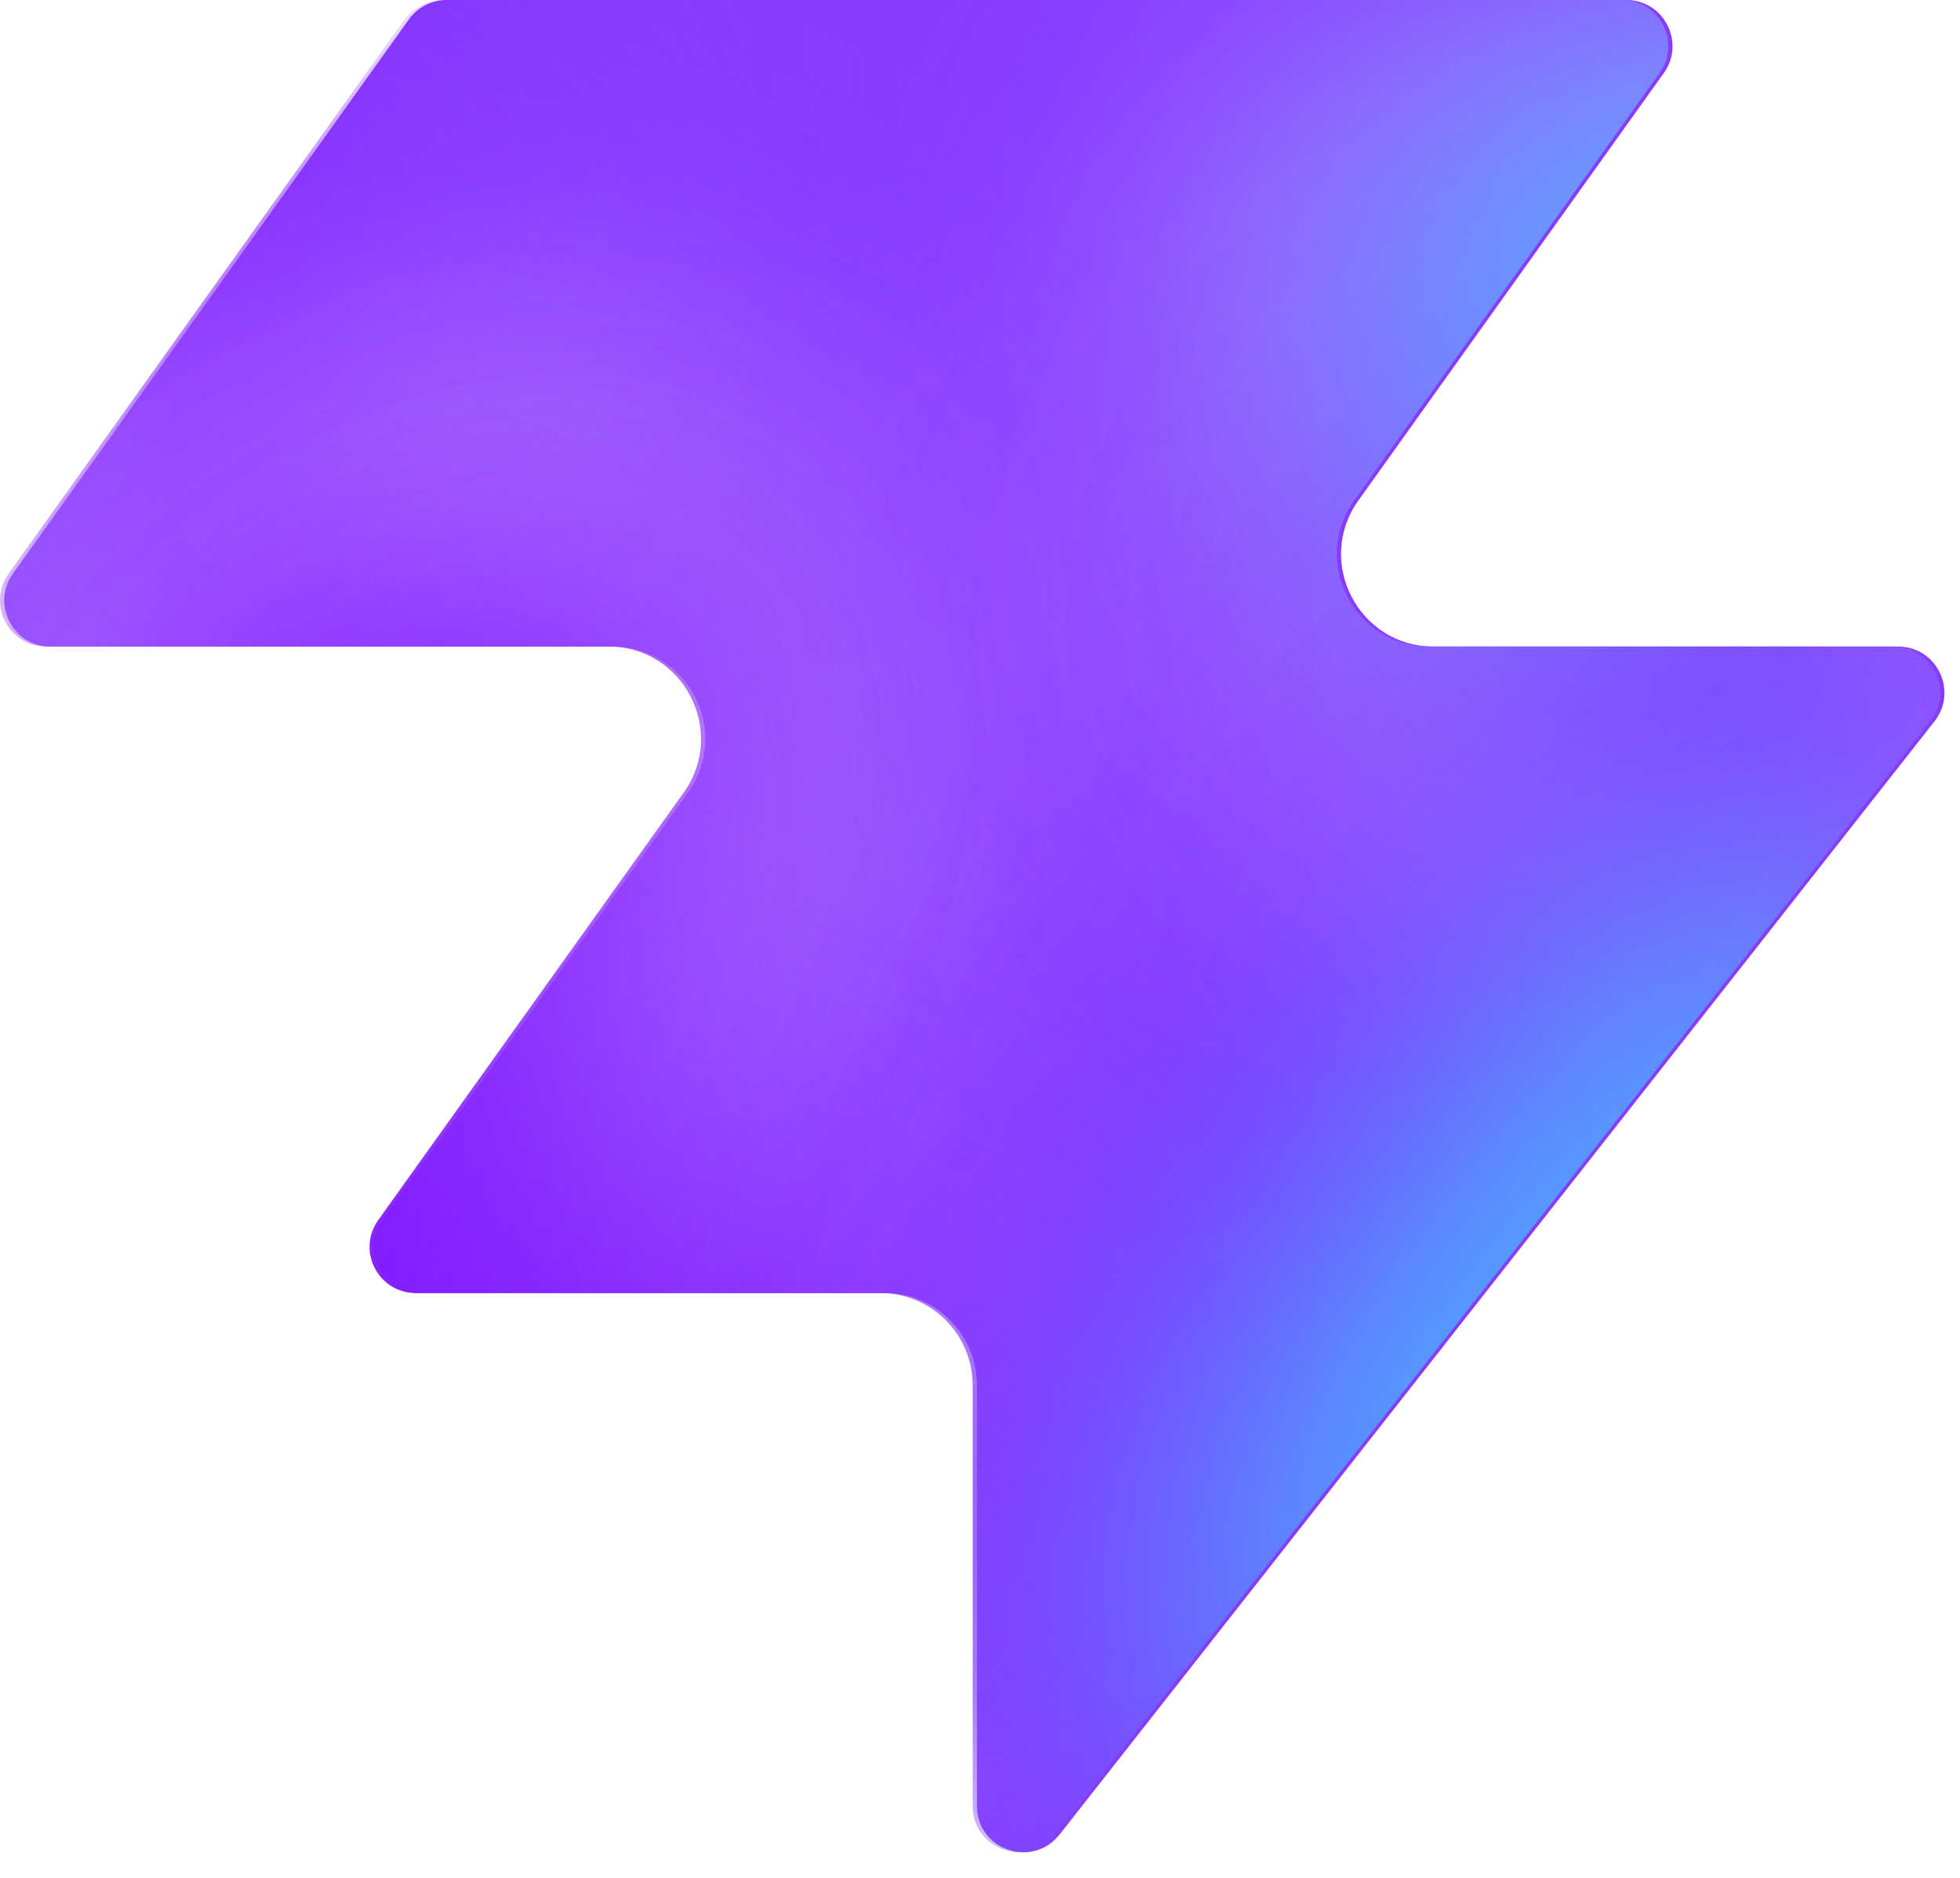
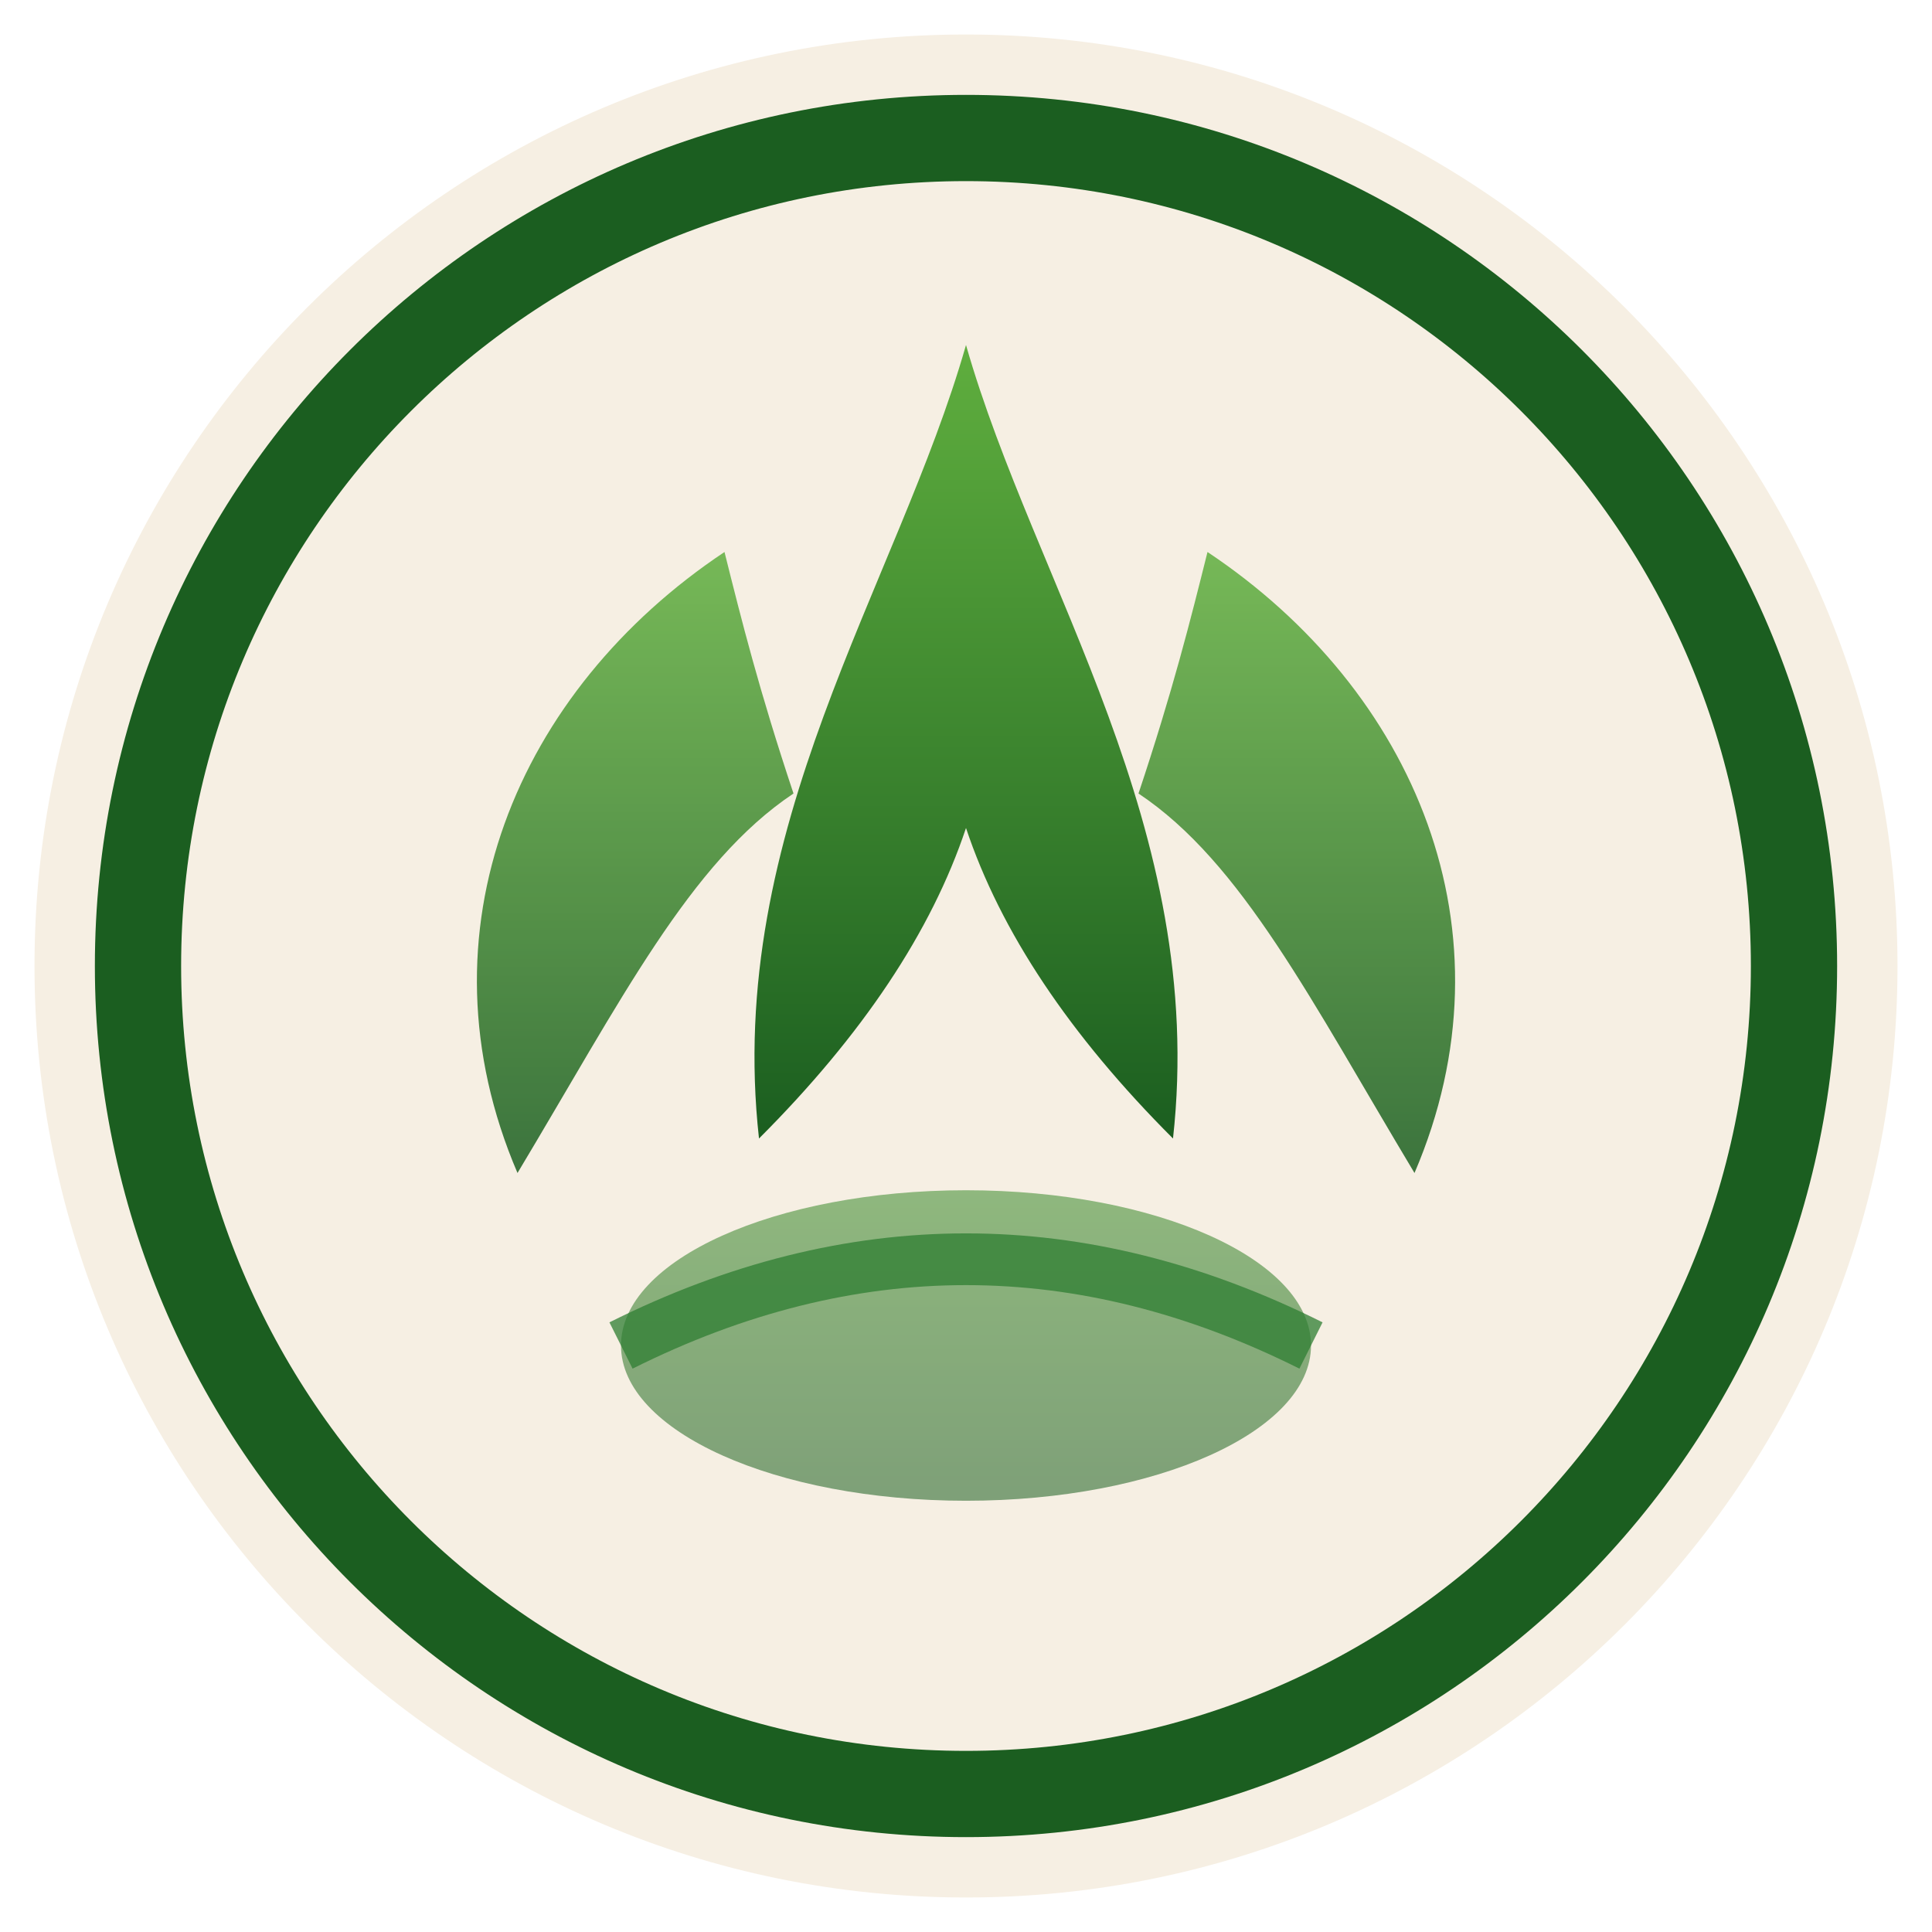
- <svg xmlns="http://www.w3.org/2000/svg" width="48" height="46" fill="none" viewBox="0 0 48 46">
-   <path fill="#863bff" d="M25.946 44.938c-.664.845-2.021.375-2.021-.698V33.937a2.26 2.26 0 0 0-2.262-2.262H10.287c-.92 0-1.456-1.04-.92-1.788l7.48-10.471c1.07-1.497 0-3.578-1.842-3.578H1.237c-.92 0-1.456-1.04-.92-1.788L10.013.474c.214-.297.556-.474.92-.474h28.894c.92 0 1.456 1.04.92 1.788l-7.48 10.471c-1.07 1.498 0 3.579 1.842 3.579h11.377c.943 0 1.473 1.088.89 1.83L25.947 44.94z" style="fill:#863bff;fill:color(display-p3 .525 .23 1);fill-opacity:1" />
-   <mask id="a" width="48" height="46" x="0" y="0" maskUnits="userSpaceOnUse" style="mask-type:alpha">
-     <path fill="#000" d="M25.842 44.938c-.664.844-2.021.375-2.021-.698V33.937a2.26 2.26 0 0 0-2.262-2.262H10.183c-.92 0-1.456-1.04-.92-1.788l7.48-10.471c1.07-1.498 0-3.579-1.842-3.579H1.133c-.92 0-1.456-1.04-.92-1.787L9.91.473c.214-.297.556-.474.92-.474h28.894c.92 0 1.456 1.04.92 1.788l-7.48 10.471c-1.07 1.498 0 3.578 1.842 3.578h11.377c.943 0 1.473 1.088.89 1.832L25.843 44.94z" style="fill:#000;fill-opacity:1" />
-   </mask>
-   <g mask="url(#a)">
-     <g filter="url(#b)">
-       <ellipse cx="5.508" cy="14.704" fill="#ede6ff" rx="5.508" ry="14.704" style="fill:#ede6ff;fill:color(display-p3 .927 .903 1);fill-opacity:1" transform="matrix(.00324 1 1 -.00324 -4.47 31.516)" />
-     </g>
-     <g filter="url(#c)">
-       <ellipse cx="10.399" cy="29.851" fill="#ede6ff" rx="10.399" ry="29.851" style="fill:#ede6ff;fill:color(display-p3 .927 .903 1);fill-opacity:1" transform="matrix(.00324 1 1 -.00324 -39.328 7.883)" />
-     </g>
-     <g filter="url(#d)">
-       <ellipse cx="5.508" cy="30.487" fill="#7e14ff" rx="5.508" ry="30.487" style="fill:#7e14ff;fill:color(display-p3 .492 .077 1);fill-opacity:1" transform="rotate(89.814 -25.913 -14.639)scale(1 -1)" />
-     </g>
-     <g filter="url(#e)">
-       <ellipse cx="5.508" cy="30.599" fill="#7e14ff" rx="5.508" ry="30.599" style="fill:#7e14ff;fill:color(display-p3 .492 .077 1);fill-opacity:1" transform="rotate(89.814 -32.644 -3.334)scale(1 -1)" />
-     </g>
-     <g filter="url(#f)">
-       <ellipse cx="5.508" cy="30.599" fill="#7e14ff" rx="5.508" ry="30.599" style="fill:#7e14ff;fill:color(display-p3 .492 .077 1);fill-opacity:1" transform="matrix(.00324 1 1 -.00324 -34.34 30.47)" />
-     </g>
-     <g filter="url(#g)">
-       <ellipse cx="14.072" cy="22.078" fill="#ede6ff" rx="14.072" ry="22.078" style="fill:#ede6ff;fill:color(display-p3 .927 .903 1);fill-opacity:1" transform="rotate(93.35 24.506 48.493)scale(-1 1)" />
-     </g>
-     <g filter="url(#h)">
-       <ellipse cx="3.47" cy="21.501" fill="#7e14ff" rx="3.47" ry="21.501" style="fill:#7e14ff;fill:color(display-p3 .492 .077 1);fill-opacity:1" transform="rotate(89.009 28.708 47.59)scale(-1 1)" />
-     </g>
-     <g filter="url(#i)">
-       <ellipse cx="3.47" cy="21.501" fill="#7e14ff" rx="3.47" ry="21.501" style="fill:#7e14ff;fill:color(display-p3 .492 .077 1);fill-opacity:1" transform="rotate(89.009 28.708 47.59)scale(-1 1)" />
-     </g>
-     <g filter="url(#j)">
-       <ellipse cx=".387" cy="8.972" fill="#7e14ff" rx="4.407" ry="29.108" style="fill:#7e14ff;fill:color(display-p3 .492 .077 1);fill-opacity:1" transform="rotate(39.51 .387 8.972)" />
-     </g>
-     <g filter="url(#k)">
-       <ellipse cx="47.523" cy="-6.092" fill="#7e14ff" rx="4.407" ry="29.108" style="fill:#7e14ff;fill:color(display-p3 .492 .077 1);fill-opacity:1" transform="rotate(37.892 47.523 -6.092)" />
-     </g>
-     <g filter="url(#l)">
-       <ellipse cx="41.412" cy="6.333" fill="#47bfff" rx="5.971" ry="9.665" style="fill:#47bfff;fill:color(display-p3 .28 .748 1);fill-opacity:1" transform="rotate(37.892 41.412 6.333)" />
-     </g>
-     <g filter="url(#m)">
-       <ellipse cx="-1.879" cy="38.332" fill="#7e14ff" rx="4.407" ry="29.108" style="fill:#7e14ff;fill:color(display-p3 .492 .077 1);fill-opacity:1" transform="rotate(37.892 -1.88 38.332)" />
-     </g>
-     <g filter="url(#n)">
-       <ellipse cx="-1.879" cy="38.332" fill="#7e14ff" rx="4.407" ry="29.108" style="fill:#7e14ff;fill:color(display-p3 .492 .077 1);fill-opacity:1" transform="rotate(37.892 -1.88 38.332)" />
-     </g>
-     <g filter="url(#o)">
-       <ellipse cx="35.651" cy="29.907" fill="#7e14ff" rx="4.407" ry="29.108" style="fill:#7e14ff;fill:color(display-p3 .492 .077 1);fill-opacity:1" transform="rotate(37.892 35.651 29.907)" />
-     </g>
-     <g filter="url(#p)">
-       <ellipse cx="38.418" cy="32.4" fill="#47bfff" rx="5.971" ry="15.297" style="fill:#47bfff;fill:color(display-p3 .28 .748 1);fill-opacity:1" transform="rotate(37.892 38.418 32.4)" />
-     </g>
-   </g>
+ <svg xmlns="http://www.w3.org/2000/svg" viewBox="0 0 56 56" fill="none">
  <defs>
-     <filter id="b" width="60.045" height="41.654" x="-19.77" y="16.149" color-interpolation-filters="sRGB" filterUnits="userSpaceOnUse">
-       <feFlood flood-opacity="0" result="BackgroundImageFix" />
-       <feBlend in="SourceGraphic" in2="BackgroundImageFix" result="shape" />
-       <feGaussianBlur result="effect1_foregroundBlur_2002_17158" stdDeviation="7.659" />
-     </filter>
-     <filter id="c" width="90.34" height="51.437" x="-54.613" y="-7.533" color-interpolation-filters="sRGB" filterUnits="userSpaceOnUse">
-       <feFlood flood-opacity="0" result="BackgroundImageFix" />
-       <feBlend in="SourceGraphic" in2="BackgroundImageFix" result="shape" />
-       <feGaussianBlur result="effect1_foregroundBlur_2002_17158" stdDeviation="7.659" />
-     </filter>
-     <filter id="d" width="79.355" height="29.4" x="-49.64" y="2.03" color-interpolation-filters="sRGB" filterUnits="userSpaceOnUse">
-       <feFlood flood-opacity="0" result="BackgroundImageFix" />
-       <feBlend in="SourceGraphic" in2="BackgroundImageFix" result="shape" />
-       <feGaussianBlur result="effect1_foregroundBlur_2002_17158" stdDeviation="4.596" />
-     </filter>
-     <filter id="e" width="79.579" height="29.4" x="-45.045" y="20.029" color-interpolation-filters="sRGB" filterUnits="userSpaceOnUse">
-       <feFlood flood-opacity="0" result="BackgroundImageFix" />
-       <feBlend in="SourceGraphic" in2="BackgroundImageFix" result="shape" />
-       <feGaussianBlur result="effect1_foregroundBlur_2002_17158" stdDeviation="4.596" />
-     </filter>
-     <filter id="f" width="79.579" height="29.4" x="-43.513" y="21.178" color-interpolation-filters="sRGB" filterUnits="userSpaceOnUse">
-       <feFlood flood-opacity="0" result="BackgroundImageFix" />
-       <feBlend in="SourceGraphic" in2="BackgroundImageFix" result="shape" />
-       <feGaussianBlur result="effect1_foregroundBlur_2002_17158" stdDeviation="4.596" />
-     </filter>
-     <filter id="g" width="74.749" height="58.852" x="15.756" y="-17.901" color-interpolation-filters="sRGB" filterUnits="userSpaceOnUse">
-       <feFlood flood-opacity="0" result="BackgroundImageFix" />
-       <feBlend in="SourceGraphic" in2="BackgroundImageFix" result="shape" />
-       <feGaussianBlur result="effect1_foregroundBlur_2002_17158" stdDeviation="7.659" />
-     </filter>
-     <filter id="h" width="61.377" height="25.362" x="23.548" y="2.284" color-interpolation-filters="sRGB" filterUnits="userSpaceOnUse">
-       <feFlood flood-opacity="0" result="BackgroundImageFix" />
-       <feBlend in="SourceGraphic" in2="BackgroundImageFix" result="shape" />
-       <feGaussianBlur result="effect1_foregroundBlur_2002_17158" stdDeviation="4.596" />
-     </filter>
-     <filter id="i" width="61.377" height="25.362" x="23.548" y="2.284" color-interpolation-filters="sRGB" filterUnits="userSpaceOnUse">
-       <feFlood flood-opacity="0" result="BackgroundImageFix" />
-       <feBlend in="SourceGraphic" in2="BackgroundImageFix" result="shape" />
-       <feGaussianBlur result="effect1_foregroundBlur_2002_17158" stdDeviation="4.596" />
-     </filter>
-     <filter id="j" width="56.045" height="63.649" x="-27.636" y="-22.853" color-interpolation-filters="sRGB" filterUnits="userSpaceOnUse">
-       <feFlood flood-opacity="0" result="BackgroundImageFix" />
-       <feBlend in="SourceGraphic" in2="BackgroundImageFix" result="shape" />
-       <feGaussianBlur result="effect1_foregroundBlur_2002_17158" stdDeviation="4.596" />
-     </filter>
-     <filter id="k" width="54.814" height="64.646" x="20.116" y="-38.415" color-interpolation-filters="sRGB" filterUnits="userSpaceOnUse">
-       <feFlood flood-opacity="0" result="BackgroundImageFix" />
-       <feBlend in="SourceGraphic" in2="BackgroundImageFix" result="shape" />
-       <feGaussianBlur result="effect1_foregroundBlur_2002_17158" stdDeviation="4.596" />
-     </filter>
-     <filter id="l" width="33.541" height="35.313" x="24.641" y="-11.323" color-interpolation-filters="sRGB" filterUnits="userSpaceOnUse">
-       <feFlood flood-opacity="0" result="BackgroundImageFix" />
-       <feBlend in="SourceGraphic" in2="BackgroundImageFix" result="shape" />
-       <feGaussianBlur result="effect1_foregroundBlur_2002_17158" stdDeviation="4.596" />
-     </filter>
-     <filter id="m" width="54.814" height="64.646" x="-29.286" y="6.009" color-interpolation-filters="sRGB" filterUnits="userSpaceOnUse">
-       <feFlood flood-opacity="0" result="BackgroundImageFix" />
-       <feBlend in="SourceGraphic" in2="BackgroundImageFix" result="shape" />
-       <feGaussianBlur result="effect1_foregroundBlur_2002_17158" stdDeviation="4.596" />
-     </filter>
-     <filter id="n" width="54.814" height="64.646" x="-29.286" y="6.009" color-interpolation-filters="sRGB" filterUnits="userSpaceOnUse">
-       <feFlood flood-opacity="0" result="BackgroundImageFix" />
-       <feBlend in="SourceGraphic" in2="BackgroundImageFix" result="shape" />
-       <feGaussianBlur result="effect1_foregroundBlur_2002_17158" stdDeviation="4.596" />
-     </filter>
-     <filter id="o" width="54.814" height="64.646" x="8.244" y="-2.416" color-interpolation-filters="sRGB" filterUnits="userSpaceOnUse">
-       <feFlood flood-opacity="0" result="BackgroundImageFix" />
-       <feBlend in="SourceGraphic" in2="BackgroundImageFix" result="shape" />
-       <feGaussianBlur result="effect1_foregroundBlur_2002_17158" stdDeviation="4.596" />
-     </filter>
-     <filter id="p" width="39.409" height="43.623" x="18.713" y="10.588" color-interpolation-filters="sRGB" filterUnits="userSpaceOnUse">
-       <feFlood flood-opacity="0" result="BackgroundImageFix" />
-       <feBlend in="SourceGraphic" in2="BackgroundImageFix" result="shape" />
-       <feGaussianBlur result="effect1_foregroundBlur_2002_17158" stdDeviation="4.596" />
-     </filter>
+     <linearGradient id="lg1" x1="0" y1="0" x2="0" y2="1">
+       <stop offset="0%" stop-color="#5FAE3E" />
+       <stop offset="100%" stop-color="#1B5E20" />
+     </linearGradient>
+     <linearGradient id="lg2" x1="0" y1="0" x2="0" y2="1">
+       <stop offset="0%" stop-color="#3A8A2B" />
+       <stop offset="100%" stop-color="#1B5E20" />
+     </linearGradient>
  </defs>
+   <circle cx="28" cy="28" r="27" fill="#F6EFE3" />
+   <circle cx="28" cy="28" r="24" fill="none" stroke="#1B5E20" stroke-width="2.5" />
+   <path d="M28 10 C26 17 21 24 22 33 C25 30 27 27 28 24 C29 27 31 30 34 33 C35 24 30 17 28 10 Z" fill="url(#lg1)" />
+   <path d="M21 16 C15 20 12 27 15 34 C18 29 20 25 23 23 C22 20 21.5 18 21 16 Z" fill="url(#lg1)" opacity="0.85" />
+   <path d="M35 16 C41 20 44 27 41 34 C38 29 36 25 33 23 C34 20 34.5 18 35 16 Z" fill="url(#lg1)" opacity="0.85" />
+   <ellipse cx="28" cy="39" rx="10" ry="4.5" fill="url(#lg2)" opacity="0.55" />
+   <path d="M18 39 Q28 34 38 39" fill="none" stroke="#2E7D32" stroke-width="1.5" opacity="0.75" />
</svg>
